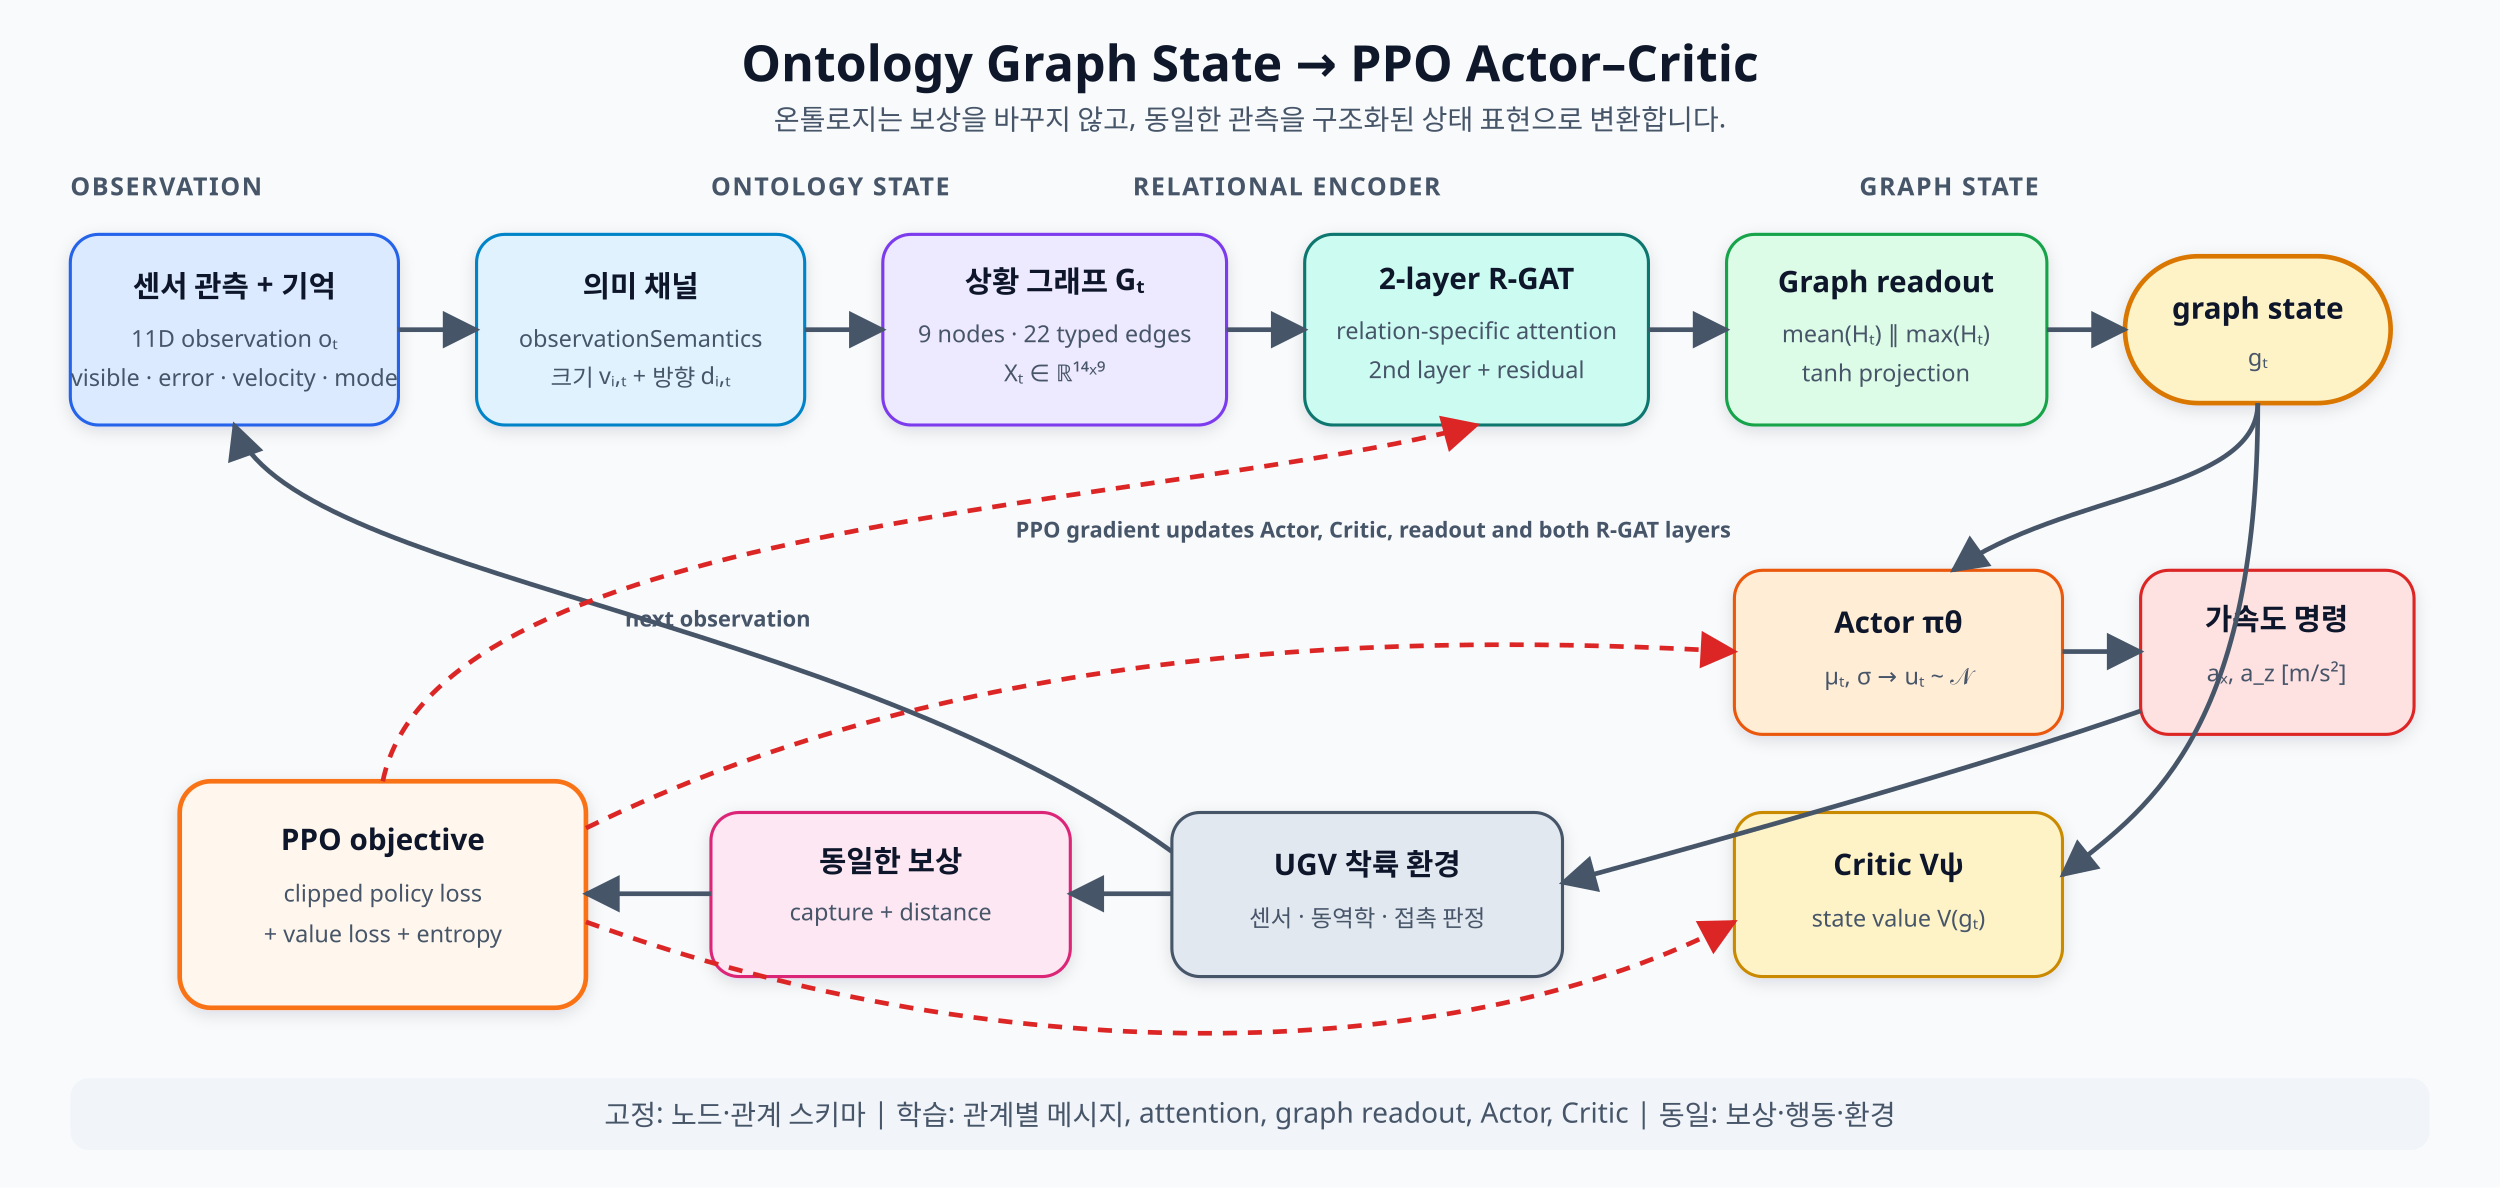
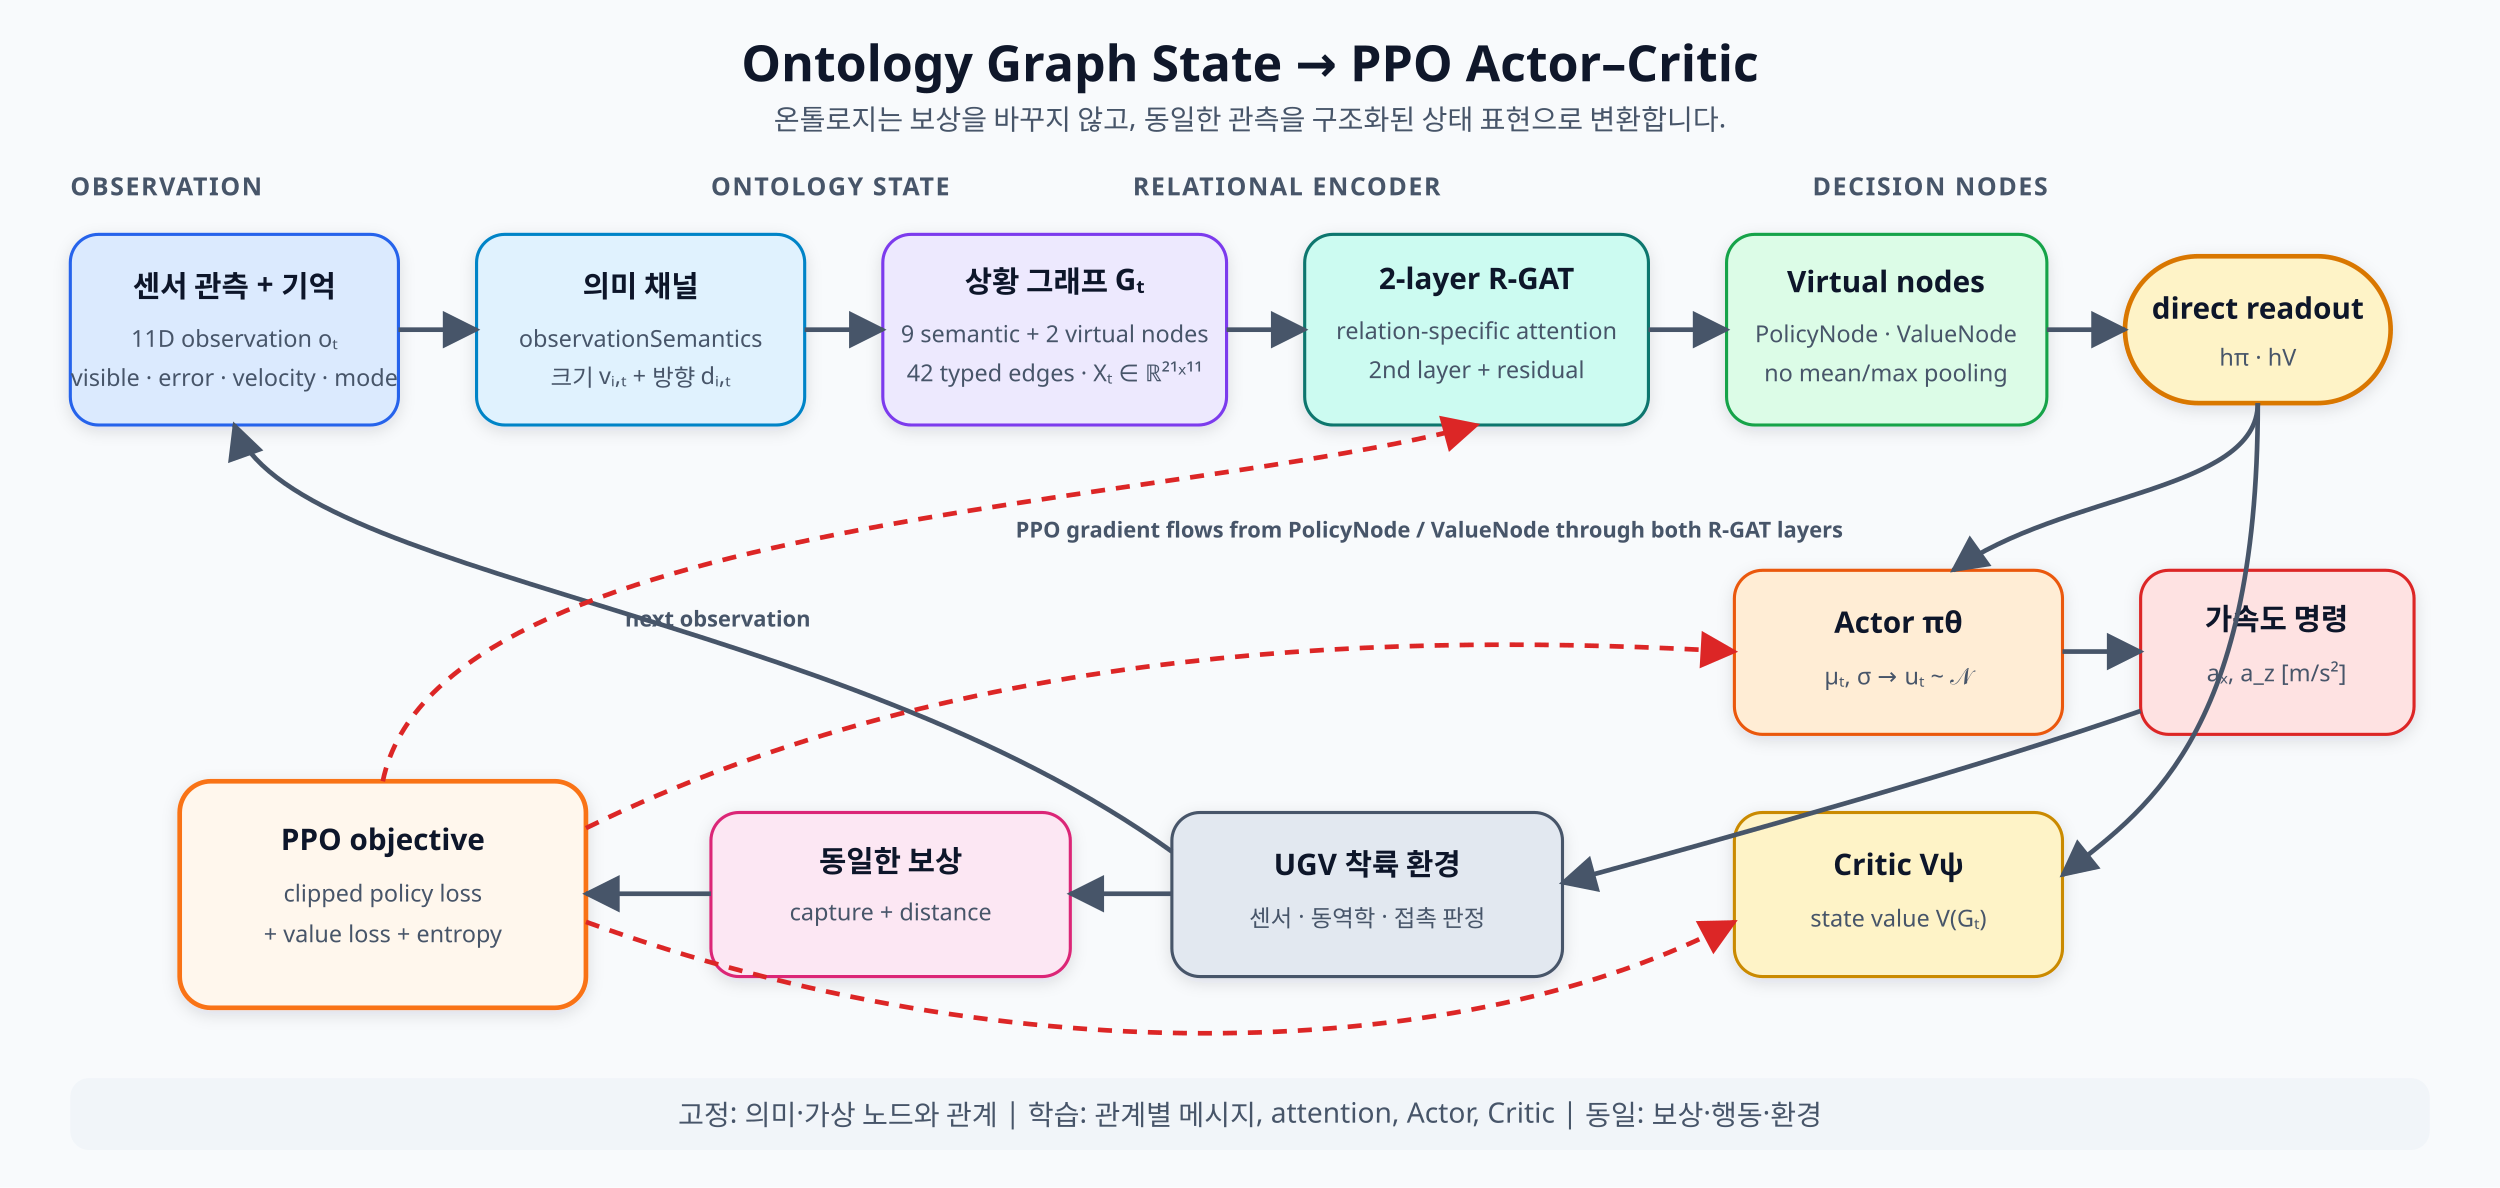
<svg xmlns="http://www.w3.org/2000/svg" width="1600" height="760" viewBox="0 0 1600 760" role="img" aria-labelledby="title desc">
  <defs>
    <marker id="arrow" viewBox="0 0 10 10" refX="9" refY="5" markerWidth="8" markerHeight="8" orient="auto-start-reverse">
      <path d="M 0 0 L 10 5 L 0 10 z" fill="#475569" />
    </marker>
    <marker id="arrow-grad" viewBox="0 0 10 10" refX="9" refY="5" markerWidth="8" markerHeight="8" orient="auto-start-reverse">
      <path d="M 0 0 L 10 5 L 0 10 z" fill="#dc2626" />
    </marker>
    <filter id="shadow" x="-20%" y="-20%" width="140%" height="140%">
      <feDropShadow dx="0" dy="3" stdDeviation="5" flood-color="#0f172a" flood-opacity="0.12" />
    </filter>
    <style>
      .title { font: 700 32px 'Segoe UI', 'Noto Sans KR', sans-serif; fill: #0f172a; }
      .subtitle { font: 400 18px 'Segoe UI', 'Noto Sans KR', sans-serif; fill: #475569; }
      .label { font: 700 19px 'Segoe UI', 'Noto Sans KR', sans-serif; fill: #0f172a; text-anchor: middle; }
      .small { font: 400 15px 'Segoe UI', 'Noto Sans KR', sans-serif; fill: #475569; text-anchor: middle; }
      .group { font: 700 16px 'Segoe UI', 'Noto Sans KR', sans-serif; fill: #475569; letter-spacing: 1px; }
      .edge { fill: none; stroke: #475569; stroke-width: 3; marker-end: url(#arrow); }
      .grad { fill: none; stroke: #dc2626; stroke-width: 3; stroke-dasharray: 9 7; marker-end: url(#arrow-grad); }
      .edge-label { font: 600 14px 'Segoe UI', 'Noto Sans KR', sans-serif; fill: #475569; }
    </style>
  </defs>
  <rect width="1600" height="760" fill="#f8fafc" />
  <text x="800" y="52" class="title" text-anchor="middle">Ontology Graph State → PPO Actor–Critic</text>
  <text x="800" y="83" class="subtitle" text-anchor="middle">온톨로지는 보상을 바꾸지 않고, 동일한 관측을 구조화된 상태 표현으로 변환합니다.</text>
  <text x="45" y="125" class="group">OBSERVATION</text>
  <text x="455" y="125" class="group">ONTOLOGY STATE</text>
  <text x="725" y="125" class="group">RELATIONAL ENCODER</text>
-   <text x="1190" y="125" class="group">GRAPH STATE</text>
+   <text x="1160" y="125" class="group">DECISION NODES</text>
  <g filter="url(#shadow)">
    <rect x="45" y="150" width="210" height="122" rx="18" fill="#dbeafe" stroke="#2563eb" stroke-width="2" />
    <text x="150" y="190" class="label">센서 관측 + 기억</text>
    <text x="150" y="222" class="small">11D observation oₜ</text>
    <text x="150" y="247" class="small">visible · error · velocity · mode</text>
    <rect x="305" y="150" width="210" height="122" rx="18" fill="#e0f2fe" stroke="#0284c7" stroke-width="2" />
    <text x="410" y="190" class="label">의미 채널</text>
    <text x="410" y="222" class="small">observationSemantics</text>
    <text x="410" y="247" class="small">크기 vᵢ,ₜ + 방향 dᵢ,ₜ</text>
    <rect x="565" y="150" width="220" height="122" rx="18" fill="#ede9fe" stroke="#7c3aed" stroke-width="2" />
    <text x="675" y="187" class="label">상황 그래프 Gₜ</text>
-     <text x="675" y="219" class="small">9 nodes · 22 typed edges</text>
-     <text x="675" y="244" class="small">Xₜ ∈ ℝ¹⁴ˣ⁹</text>
+     <text x="675" y="219" class="small">9 semantic + 2 virtual nodes</text>
+     <text x="675" y="244" class="small">42 typed edges · Xₜ ∈ ℝ²¹ˣ¹¹</text>
    <rect x="835" y="150" width="220" height="122" rx="18" fill="#ccfbf1" stroke="#0f766e" stroke-width="2" />
    <text x="945" y="185" class="label">2-layer R-GAT</text>
    <text x="945" y="217" class="small">relation-specific attention</text>
    <text x="945" y="242" class="small">2nd layer + residual</text>
    <rect x="1105" y="150" width="205" height="122" rx="18" fill="#dcfce7" stroke="#16a34a" stroke-width="2" />
-     <text x="1207" y="187" class="label">Graph readout</text>
-     <text x="1207" y="219" class="small">mean(Hₜ) ∥ max(Hₜ)</text>
-     <text x="1207" y="244" class="small">tanh projection</text>
+     <text x="1207" y="187" class="label">Virtual nodes</text>
+     <text x="1207" y="219" class="small">PolicyNode · ValueNode</text>
+     <text x="1207" y="244" class="small">no mean/max pooling</text>
    <rect x="1360" y="164" width="170" height="94" rx="47" fill="#fef3c7" stroke="#d97706" stroke-width="3" />
-     <text x="1445" y="204" class="label">graph state</text>
-     <text x="1445" y="234" class="small">gₜ</text>
+     <text x="1445" y="204" class="label">direct readout</text>
+     <text x="1445" y="234" class="small">hπ · hV</text>
  </g>
  <path class="edge" d="M255 211 L305 211" />
  <path class="edge" d="M515 211 L565 211" />
  <path class="edge" d="M785 211 L835 211" />
  <path class="edge" d="M1055 211 L1105 211" />
  <path class="edge" d="M1310 211 L1360 211" />
  <g filter="url(#shadow)">
    <rect x="1110" y="365" width="210" height="105" rx="18" fill="#ffedd5" stroke="#ea580c" stroke-width="2" />
    <text x="1215" y="405" class="label">Actor πθ</text>
    <text x="1215" y="438" class="small">μₜ, σ → uₜ ~ 𝒩</text>
    <rect x="1110" y="520" width="210" height="105" rx="18" fill="#fef3c7" stroke="#ca8a04" stroke-width="2" />
    <text x="1215" y="560" class="label">Critic Vψ</text>
-     <text x="1215" y="593" class="small">state value V(gₜ)</text>
+     <text x="1215" y="593" class="small">state value V(Gₜ)</text>
    <rect x="1370" y="365" width="175" height="105" rx="18" fill="#fee2e2" stroke="#dc2626" stroke-width="2" />
    <text x="1457" y="403" class="label">가속도 명령</text>
    <text x="1457" y="436" class="small">aₓ, a_z [m/s²]</text>
    <rect x="750" y="520" width="250" height="105" rx="18" fill="#e2e8f0" stroke="#475569" stroke-width="2" />
    <text x="875" y="560" class="label">UGV 착륙 환경</text>
    <text x="875" y="593" class="small">센서 · 동역학 · 접촉 판정</text>
    <rect x="455" y="520" width="230" height="105" rx="18" fill="#fce7f3" stroke="#db2777" stroke-width="2" />
    <text x="570" y="558" class="label">동일한 보상</text>
    <text x="570" y="589" class="small">capture + distance</text>
    <rect x="115" y="500" width="260" height="145" rx="20" fill="#fff7ed" stroke="#f97316" stroke-width="3" />
    <text x="245" y="544" class="label">PPO objective</text>
    <text x="245" y="577" class="small">clipped policy loss</text>
    <text x="245" y="603" class="small">+ value loss + entropy</text>
  </g>
  <path class="edge" d="M1445 258 C1445 315 1320 315 1250 365" />
  <path class="edge" d="M1445 258 C1445 475 1370 520 1320 560" />
  <path class="edge" d="M1320 417 L1370 417" />
  <path class="edge" d="M1370 455 C1270 490 1110 535 1000 565" />
  <path class="edge" d="M750 572 L685 572" />
  <path class="edge" d="M455 572 L375 572" />
  <path class="edge" d="M750 545 C535 390 185 370 150 272" />
  <text x="400" y="401" class="edge-label">next observation</text>
  <path class="grad" d="M375 530 C620 410 900 405 1110 417" />
  <path class="grad" d="M375 590 C650 690 940 680 1110 590" />
  <path class="grad" d="M245 500 C280 330 750 325 945 272" />
-   <text x="650" y="344" class="edge-label" fill="#dc2626">PPO gradient updates Actor, Critic, readout and both R-GAT layers</text>
+   <text x="650" y="344" class="edge-label" fill="#dc2626">PPO gradient flows from PolicyNode / ValueNode through both R-GAT layers</text>
  <rect x="45" y="690" width="1510" height="46" rx="12" fill="#f1f5f9" />
-   <text x="800" y="720" class="subtitle" text-anchor="middle">고정: 노드·관계 스키마  |  학습: 관계별 메시지, attention, graph readout, Actor, Critic  |  동일: 보상·행동·환경</text>
+   <text x="800" y="720" class="subtitle" text-anchor="middle">고정: 의미·가상 노드와 관계  |  학습: 관계별 메시지, attention, Actor, Critic  |  동일: 보상·행동·환경</text>
</svg>
